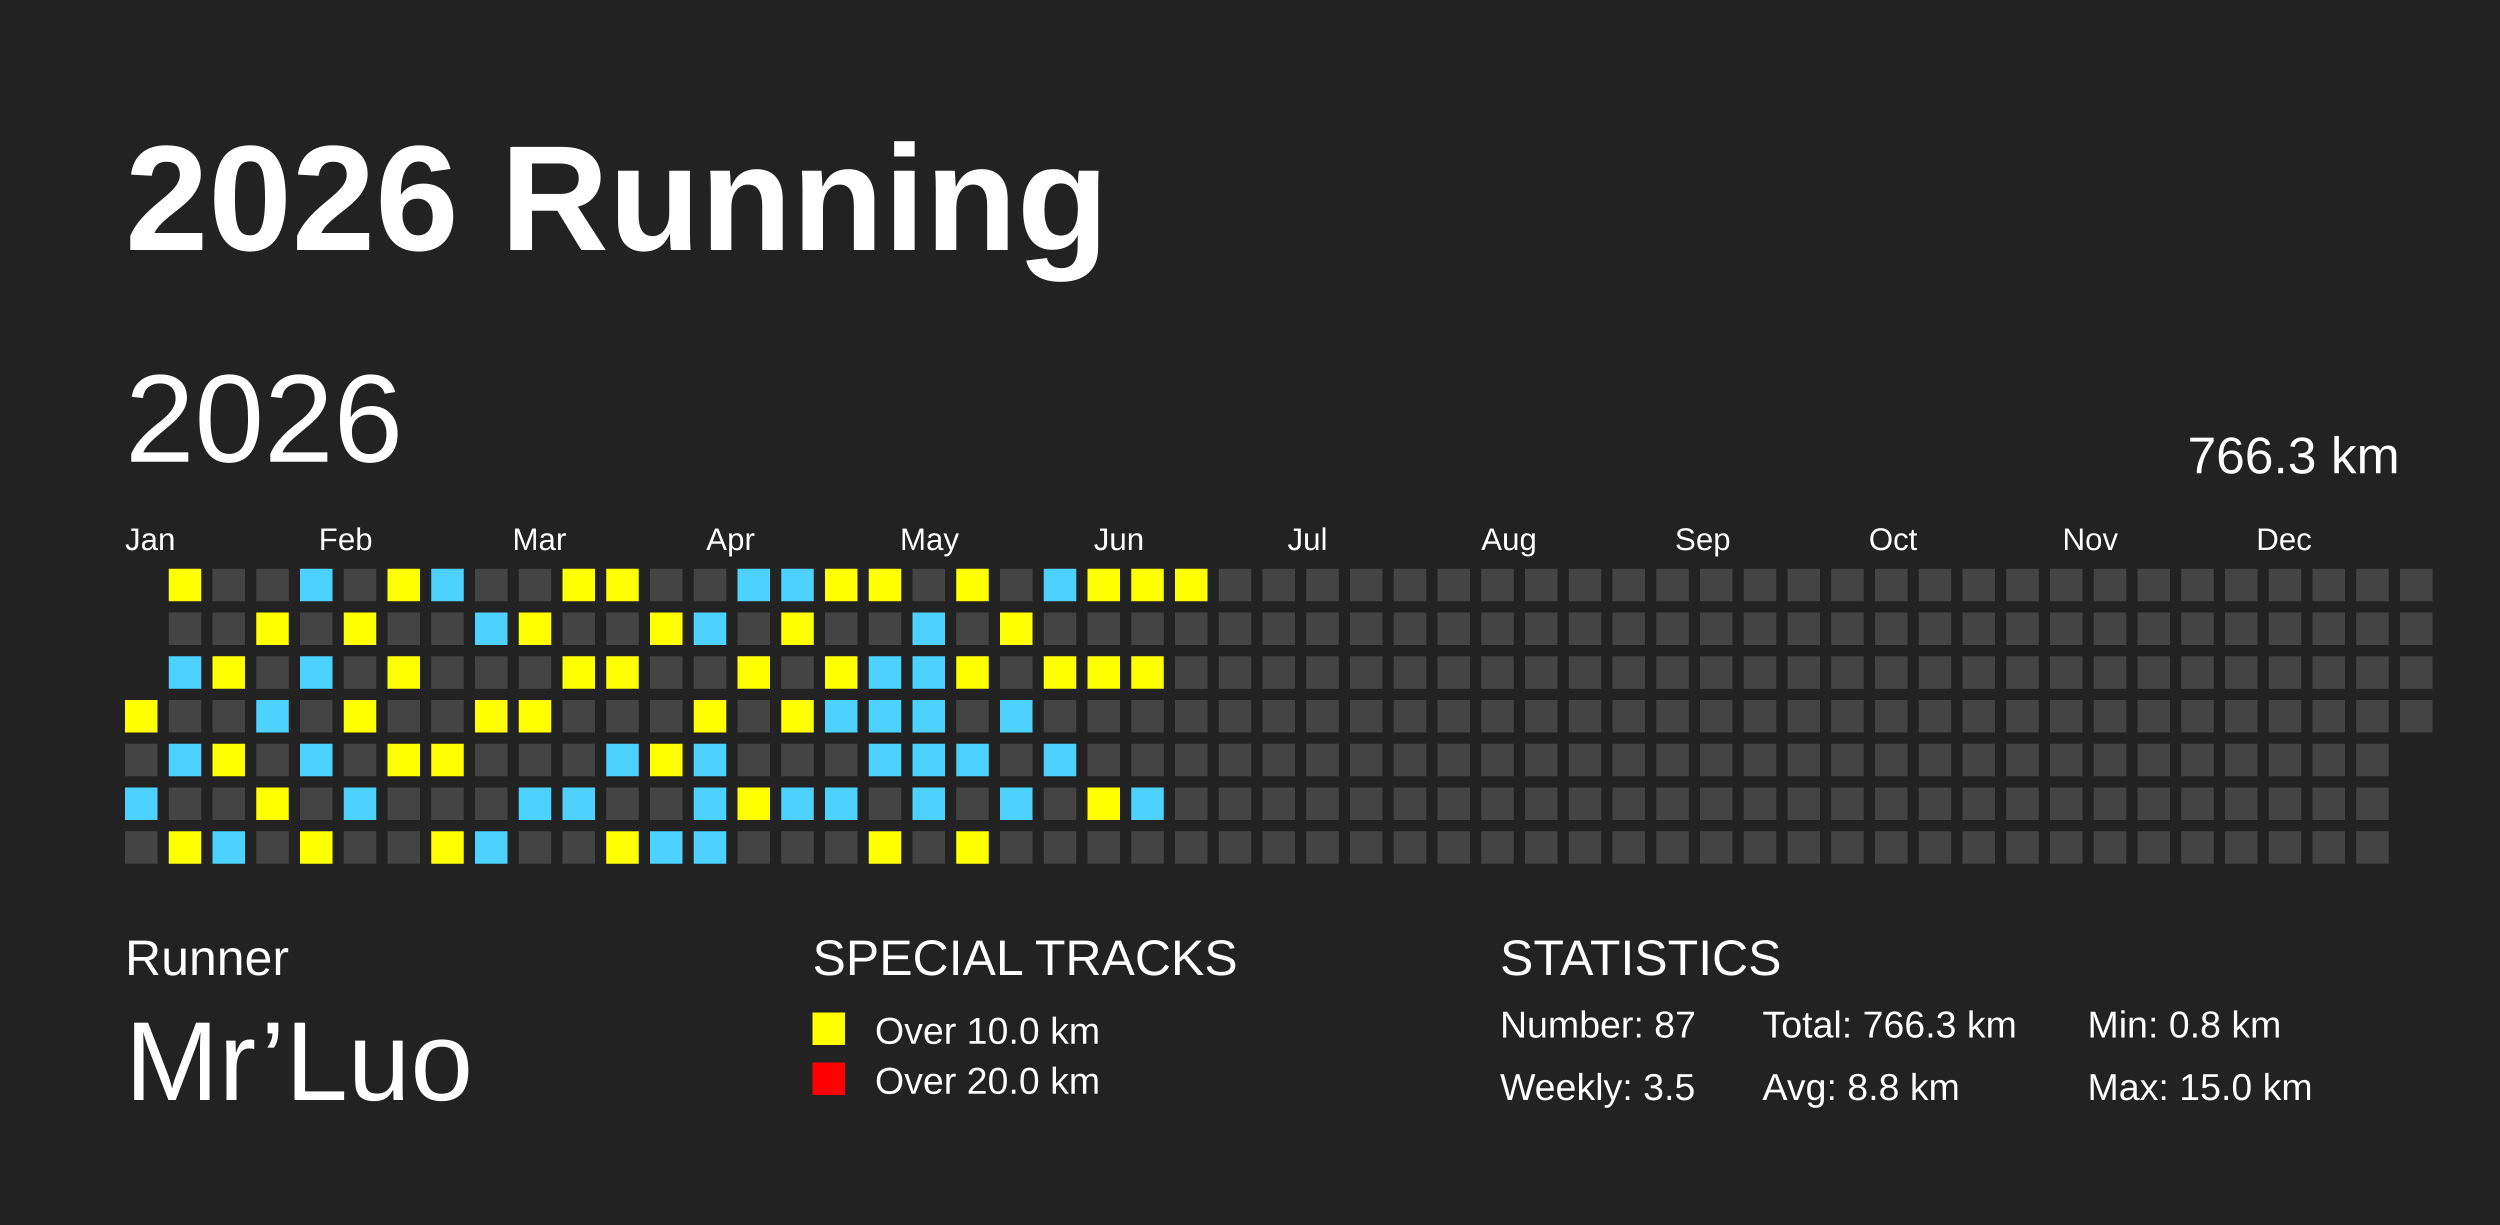
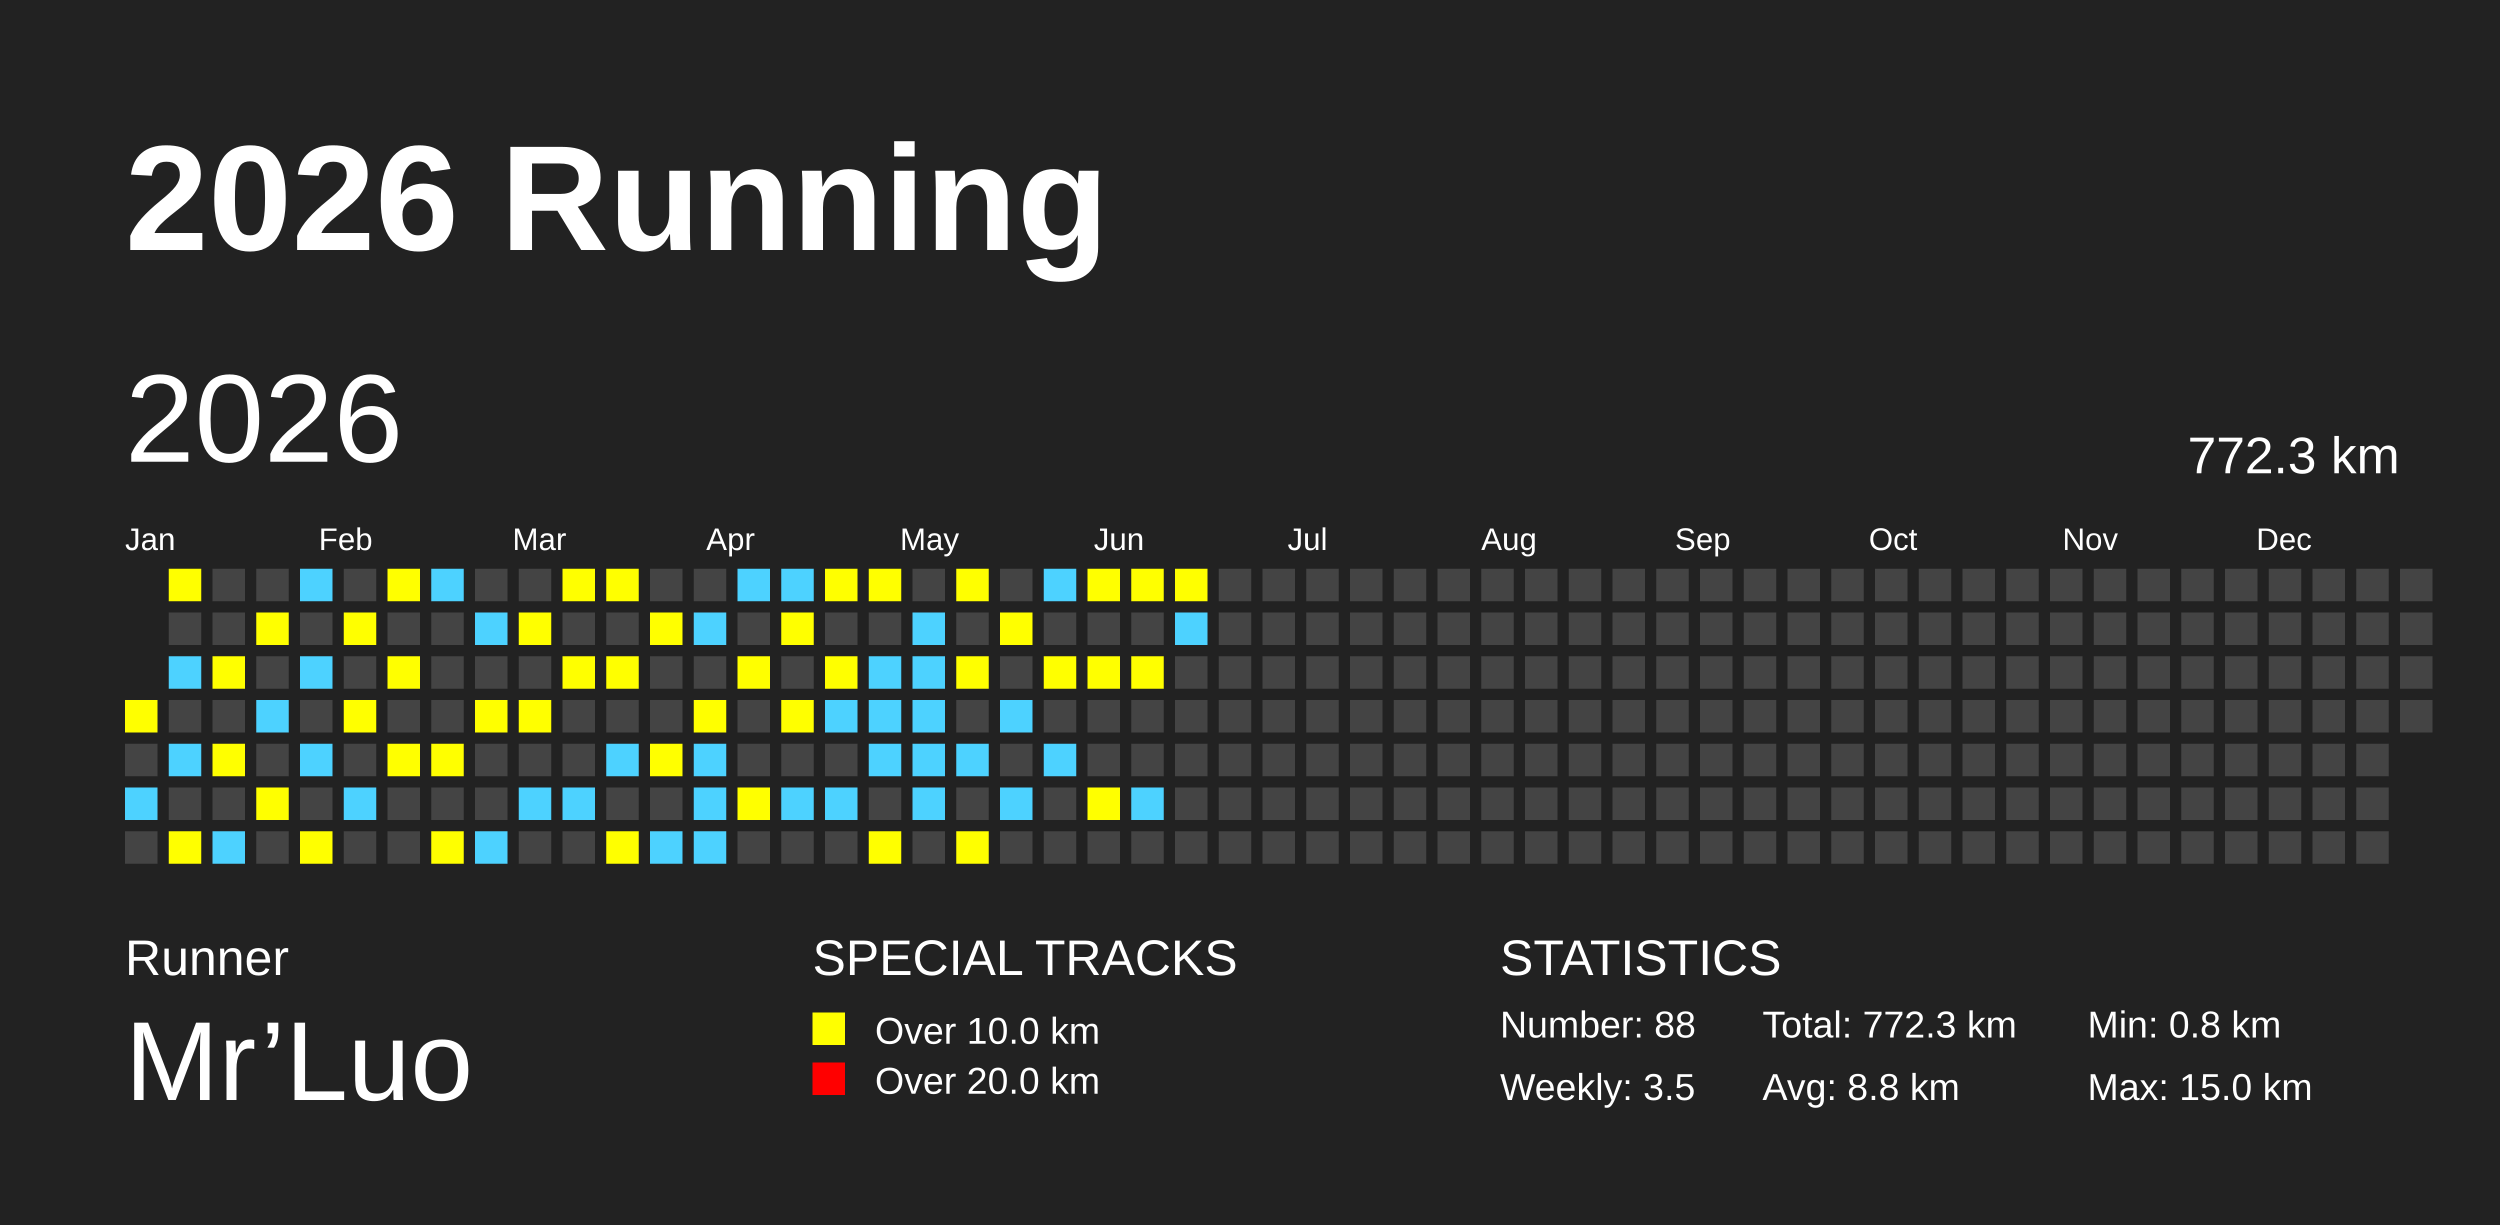
<svg xmlns="http://www.w3.org/2000/svg" baseProfile="full" height="98mm" version="1.1" viewBox="0,0,200,98" width="200mm">
  <defs />
  <rect fill="#222222" height="98" width="200" x="0" y="0" />
  <text fill="#FFFFFF" style="font-size:12px; font-family:Arial; font-weight:bold;" x="10" y="20">2026 Running</text>
  <text fill="#FFFFFF" style="font-size:4px; font-family:Arial" x="10" y="78">Runner</text>
  <text fill="#FFFFFF" style="font-size:9px; font-family:Arial" x="10" y="88">Mr’Luo</text>
  <text fill="#FFFFFF" style="font-size:4px; font-family:Arial" x="65" y="78">SPECIAL TRACKS</text>
  <rect fill="yellow" height="2.6" width="2.6" x="65" y="81" />
  <text fill="#FFFFFF" style="font-size:3px; font-family:Arial" x="70" y="83.5">Over 10.0 km</text>
  <rect fill="red" height="2.6" width="2.6" x="65" y="85" />
  <text fill="#FFFFFF" style="font-size:3px; font-family:Arial" x="70" y="87.5">Over 20.0 km</text>
  <text fill="#FFFFFF" style="font-size:4px; font-family:Arial" x="120" y="78">STATISTICS</text>
-   <text fill="#FFFFFF" style="font-size:3px; font-family:Arial" x="120" y="83">Number: 87</text>
+   <text fill="#FFFFFF" style="font-size:3px; font-family:Arial" x="120" y="83">Number: 88</text>
  <text fill="#FFFFFF" style="font-size:3px; font-family:Arial" x="120" y="88">Weekly: 3.5</text>
-   <text fill="#FFFFFF" style="font-size:3px; font-family:Arial" x="141" y="83">Total: 766.3 km</text>
+   <text fill="#FFFFFF" style="font-size:3px; font-family:Arial" x="141" y="83">Total: 772.3 km</text>
  <text fill="#FFFFFF" style="font-size:3px; font-family:Arial" x="141" y="88">Avg: 8.8 km</text>
  <text fill="#FFFFFF" style="font-size:3px; font-family:Arial" x="167" y="83">Min: 0.8 km</text>
  <text fill="#FFFFFF" style="font-size:3px; font-family:Arial" x="167" y="88">Max: 15.0 km</text>
  <text dominant-baseline="hanging" fill="#FFFFFF" style="font-size:10.0px; font-family:Arial;" x="10" y="30">2026</text>
-   <text dominant-baseline="hanging" fill="#FFFFFF" style="font-size:4.125px; font-family:Arial;" x="175" y="35">766.3 km</text>
+   <text dominant-baseline="hanging" fill="#FFFFFF" style="font-size:4.125px; font-family:Arial;" x="175" y="35">772.3 km</text>
  <text fill="#FFFFFF" style="font-size:2.5px; font-family:Arial" x="10.0" y="44">Jan</text>
  <text fill="#FFFFFF" style="font-size:2.5px; font-family:Arial" x="25.5" y="44">Feb</text>
  <text fill="#FFFFFF" style="font-size:2.5px; font-family:Arial" x="41.0" y="44">Mar</text>
  <text fill="#FFFFFF" style="font-size:2.5px; font-family:Arial" x="56.5" y="44">Apr</text>
  <text fill="#FFFFFF" style="font-size:2.5px; font-family:Arial" x="72.0" y="44">May</text>
  <text fill="#FFFFFF" style="font-size:2.5px; font-family:Arial" x="87.5" y="44">Jun</text>
  <text fill="#FFFFFF" style="font-size:2.5px; font-family:Arial" x="103.0" y="44">Jul</text>
  <text fill="#FFFFFF" style="font-size:2.5px; font-family:Arial" x="118.5" y="44">Aug</text>
  <text fill="#FFFFFF" style="font-size:2.5px; font-family:Arial" x="134.0" y="44">Sep</text>
  <text fill="#FFFFFF" style="font-size:2.5px; font-family:Arial" x="149.5" y="44">Oct</text>
  <text fill="#FFFFFF" style="font-size:2.5px; font-family:Arial" x="165.0" y="44">Nov</text>
  <text fill="#FFFFFF" style="font-size:2.5px; font-family:Arial" x="180.5" y="44">Dec</text>
  <rect fill="yellow" height="2.6" width="2.6" x="10.0" y="56.0" />
  <rect fill="#444444" height="2.6" width="2.6" x="10.0" y="59.5" />
  <rect fill="#4DD2FF" height="2.6" width="2.6" x="10.0" y="63.0" />
  <rect fill="#444444" height="2.6" width="2.6" x="10.0" y="66.5" />
  <rect fill="yellow" height="2.6" width="2.6" x="13.5" y="45.5" />
  <rect fill="#444444" height="2.6" width="2.6" x="13.5" y="49.0" />
  <rect fill="#4DD2FF" height="2.6" width="2.6" x="13.5" y="52.5" />
  <rect fill="#444444" height="2.6" width="2.6" x="13.5" y="56.0" />
  <rect fill="#4DD2FF" height="2.6" width="2.6" x="13.5" y="59.5" />
  <rect fill="#444444" height="2.6" width="2.6" x="13.5" y="63.0" />
  <rect fill="yellow" height="2.6" width="2.6" x="13.5" y="66.5" />
  <rect fill="#444444" height="2.6" width="2.6" x="17.0" y="45.5" />
  <rect fill="#444444" height="2.6" width="2.6" x="17.0" y="49.0" />
  <rect fill="yellow" height="2.6" width="2.6" x="17.0" y="52.5" />
  <rect fill="#444444" height="2.6" width="2.6" x="17.0" y="56.0" />
  <rect fill="yellow" height="2.6" width="2.6" x="17.0" y="59.5" />
  <rect fill="#444444" height="2.6" width="2.6" x="17.0" y="63.0" />
  <rect fill="#4DD2FF" height="2.6" width="2.6" x="17.0" y="66.5" />
  <rect fill="#444444" height="2.6" width="2.6" x="20.5" y="45.5" />
  <rect fill="yellow" height="2.6" width="2.6" x="20.5" y="49.0" />
  <rect fill="#444444" height="2.6" width="2.6" x="20.5" y="52.5" />
  <rect fill="#4DD2FF" height="2.6" width="2.6" x="20.5" y="56.0" />
  <rect fill="#444444" height="2.6" width="2.6" x="20.5" y="59.5" />
  <rect fill="yellow" height="2.6" width="2.6" x="20.5" y="63.0" />
  <rect fill="#444444" height="2.6" width="2.6" x="20.5" y="66.5" />
  <rect fill="#4DD2FF" height="2.6" width="2.6" x="24.0" y="45.5" />
  <rect fill="#444444" height="2.6" width="2.6" x="24.0" y="49.0" />
  <rect fill="#4DD2FF" height="2.6" width="2.6" x="24.0" y="52.5" />
  <rect fill="#444444" height="2.6" width="2.6" x="24.0" y="56.0" />
  <rect fill="#4DD2FF" height="2.6" width="2.6" x="24.0" y="59.5" />
  <rect fill="#444444" height="2.6" width="2.6" x="24.0" y="63.0" />
  <rect fill="yellow" height="2.6" width="2.6" x="24.0" y="66.5" />
  <rect fill="#444444" height="2.6" width="2.6" x="27.5" y="45.5" />
  <rect fill="yellow" height="2.6" width="2.6" x="27.5" y="49.0" />
  <rect fill="#444444" height="2.6" width="2.6" x="27.5" y="52.5" />
  <rect fill="yellow" height="2.6" width="2.6" x="27.5" y="56.0" />
  <rect fill="#444444" height="2.6" width="2.6" x="27.5" y="59.5" />
  <rect fill="#4DD2FF" height="2.6" width="2.6" x="27.5" y="63.0" />
  <rect fill="#444444" height="2.6" width="2.6" x="27.5" y="66.5" />
  <rect fill="yellow" height="2.6" width="2.6" x="31.0" y="45.5" />
  <rect fill="#444444" height="2.6" width="2.6" x="31.0" y="49.0" />
  <rect fill="yellow" height="2.6" width="2.6" x="31.0" y="52.5" />
  <rect fill="#444444" height="2.6" width="2.6" x="31.0" y="56.0" />
  <rect fill="yellow" height="2.6" width="2.6" x="31.0" y="59.5" />
  <rect fill="#444444" height="2.6" width="2.6" x="31.0" y="63.0" />
  <rect fill="#444444" height="2.6" width="2.6" x="31.0" y="66.5" />
  <rect fill="#4DD2FF" height="2.6" width="2.6" x="34.5" y="45.5" />
  <rect fill="#444444" height="2.6" width="2.6" x="34.5" y="49.0" />
  <rect fill="#444444" height="2.6" width="2.6" x="34.5" y="52.5" />
  <rect fill="#444444" height="2.6" width="2.6" x="34.5" y="56.0" />
  <rect fill="yellow" height="2.6" width="2.6" x="34.5" y="59.5" />
  <rect fill="#444444" height="2.6" width="2.6" x="34.5" y="63.0" />
  <rect fill="yellow" height="2.6" width="2.6" x="34.5" y="66.5" />
  <rect fill="#444444" height="2.6" width="2.6" x="38.0" y="45.5" />
  <rect fill="#4DD2FF" height="2.6" width="2.6" x="38.0" y="49.0" />
  <rect fill="#444444" height="2.6" width="2.6" x="38.0" y="52.5" />
  <rect fill="yellow" height="2.6" width="2.6" x="38.0" y="56.0" />
  <rect fill="#444444" height="2.6" width="2.6" x="38.0" y="59.5" />
  <rect fill="#444444" height="2.6" width="2.6" x="38.0" y="63.0" />
  <rect fill="#4DD2FF" height="2.6" width="2.6" x="38.0" y="66.5" />
  <rect fill="#444444" height="2.6" width="2.6" x="41.5" y="45.5" />
  <rect fill="yellow" height="2.6" width="2.6" x="41.5" y="49.0" />
  <rect fill="#444444" height="2.6" width="2.6" x="41.5" y="52.5" />
  <rect fill="yellow" height="2.6" width="2.6" x="41.5" y="56.0" />
  <rect fill="#444444" height="2.6" width="2.6" x="41.5" y="59.5" />
  <rect fill="#4DD2FF" height="2.6" width="2.6" x="41.5" y="63.0" />
  <rect fill="#444444" height="2.6" width="2.6" x="41.5" y="66.5" />
  <rect fill="yellow" height="2.6" width="2.6" x="45.0" y="45.5" />
  <rect fill="#444444" height="2.6" width="2.6" x="45.0" y="49.0" />
  <rect fill="yellow" height="2.6" width="2.6" x="45.0" y="52.5" />
  <rect fill="#444444" height="2.6" width="2.6" x="45.0" y="56.0" />
  <rect fill="#444444" height="2.6" width="2.6" x="45.0" y="59.5" />
  <rect fill="#4DD2FF" height="2.6" width="2.6" x="45.0" y="63.0" />
  <rect fill="#444444" height="2.6" width="2.6" x="45.0" y="66.5" />
  <rect fill="yellow" height="2.6" width="2.6" x="48.5" y="45.5" />
  <rect fill="#444444" height="2.6" width="2.6" x="48.5" y="49.0" />
  <rect fill="yellow" height="2.6" width="2.6" x="48.5" y="52.5" />
  <rect fill="#444444" height="2.6" width="2.6" x="48.5" y="56.0" />
  <rect fill="#4DD2FF" height="2.6" width="2.6" x="48.5" y="59.5" />
  <rect fill="#444444" height="2.6" width="2.6" x="48.5" y="63.0" />
  <rect fill="yellow" height="2.6" width="2.6" x="48.5" y="66.5" />
  <rect fill="#444444" height="2.6" width="2.6" x="52.0" y="45.5" />
  <rect fill="yellow" height="2.6" width="2.6" x="52.0" y="49.0" />
  <rect fill="#444444" height="2.6" width="2.6" x="52.0" y="52.5" />
  <rect fill="#444444" height="2.6" width="2.6" x="52.0" y="56.0" />
  <rect fill="yellow" height="2.6" width="2.6" x="52.0" y="59.5" />
  <rect fill="#444444" height="2.6" width="2.6" x="52.0" y="63.0" />
  <rect fill="#4DD2FF" height="2.6" width="2.6" x="52.0" y="66.5" />
  <rect fill="#444444" height="2.6" width="2.6" x="55.5" y="45.5" />
  <rect fill="#4DD2FF" height="2.6" width="2.6" x="55.5" y="49.0" />
  <rect fill="#444444" height="2.6" width="2.6" x="55.5" y="52.5" />
  <rect fill="yellow" height="2.6" width="2.6" x="55.5" y="56.0" />
  <rect fill="#4DD2FF" height="2.6" width="2.6" x="55.5" y="59.5" />
  <rect fill="#4DD2FF" height="2.6" width="2.6" x="55.5" y="63.0" />
  <rect fill="#4DD2FF" height="2.6" width="2.6" x="55.5" y="66.5" />
  <rect fill="#4DD2FF" height="2.6" width="2.6" x="59.0" y="45.5" />
  <rect fill="#444444" height="2.6" width="2.6" x="59.0" y="49.0" />
  <rect fill="yellow" height="2.6" width="2.6" x="59.0" y="52.5" />
  <rect fill="#444444" height="2.6" width="2.6" x="59.0" y="56.0" />
  <rect fill="#444444" height="2.6" width="2.6" x="59.0" y="59.5" />
  <rect fill="yellow" height="2.6" width="2.6" x="59.0" y="63.0" />
  <rect fill="#444444" height="2.6" width="2.6" x="59.0" y="66.5" />
  <rect fill="#4DD2FF" height="2.6" width="2.6" x="62.5" y="45.5" />
  <rect fill="yellow" height="2.6" width="2.6" x="62.5" y="49.0" />
  <rect fill="#444444" height="2.6" width="2.6" x="62.5" y="52.5" />
  <rect fill="yellow" height="2.6" width="2.6" x="62.5" y="56.0" />
  <rect fill="#444444" height="2.6" width="2.6" x="62.5" y="59.5" />
  <rect fill="#4DD2FF" height="2.6" width="2.6" x="62.5" y="63.0" />
  <rect fill="#444444" height="2.6" width="2.6" x="62.5" y="66.5" />
  <rect fill="yellow" height="2.6" width="2.6" x="66.0" y="45.5" />
  <rect fill="#444444" height="2.6" width="2.6" x="66.0" y="49.0" />
  <rect fill="yellow" height="2.6" width="2.6" x="66.0" y="52.5" />
  <rect fill="#4DD2FF" height="2.6" width="2.6" x="66.0" y="56.0" />
  <rect fill="#444444" height="2.6" width="2.6" x="66.0" y="59.5" />
  <rect fill="#4DD2FF" height="2.6" width="2.6" x="66.0" y="63.0" />
  <rect fill="#444444" height="2.6" width="2.6" x="66.0" y="66.5" />
  <rect fill="yellow" height="2.6" width="2.6" x="69.5" y="45.5" />
  <rect fill="#444444" height="2.6" width="2.6" x="69.5" y="49.0" />
  <rect fill="#4DD2FF" height="2.6" width="2.6" x="69.5" y="52.5" />
  <rect fill="#4DD2FF" height="2.6" width="2.6" x="69.5" y="56.0" />
  <rect fill="#4DD2FF" height="2.6" width="2.6" x="69.5" y="59.5" />
  <rect fill="#444444" height="2.6" width="2.6" x="69.5" y="63.0" />
  <rect fill="yellow" height="2.6" width="2.6" x="69.5" y="66.5" />
  <rect fill="#444444" height="2.6" width="2.6" x="73.0" y="45.5" />
  <rect fill="#4DD2FF" height="2.6" width="2.6" x="73.0" y="49.0" />
  <rect fill="#4DD2FF" height="2.6" width="2.6" x="73.0" y="52.5" />
  <rect fill="#4DD2FF" height="2.6" width="2.6" x="73.0" y="56.0" />
  <rect fill="#4DD2FF" height="2.6" width="2.6" x="73.0" y="59.5" />
  <rect fill="#4DD2FF" height="2.6" width="2.6" x="73.0" y="63.0" />
  <rect fill="#444444" height="2.6" width="2.6" x="73.0" y="66.5" />
  <rect fill="yellow" height="2.6" width="2.6" x="76.5" y="45.5" />
  <rect fill="#444444" height="2.6" width="2.6" x="76.5" y="49.0" />
  <rect fill="yellow" height="2.6" width="2.6" x="76.5" y="52.5" />
  <rect fill="#444444" height="2.6" width="2.6" x="76.5" y="56.0" />
  <rect fill="#4DD2FF" height="2.6" width="2.6" x="76.5" y="59.5" />
  <rect fill="#444444" height="2.6" width="2.6" x="76.5" y="63.0" />
  <rect fill="yellow" height="2.6" width="2.6" x="76.5" y="66.5" />
  <rect fill="#444444" height="2.6" width="2.6" x="80.0" y="45.5" />
  <rect fill="yellow" height="2.6" width="2.6" x="80.0" y="49.0" />
  <rect fill="#444444" height="2.6" width="2.6" x="80.0" y="52.5" />
  <rect fill="#4DD2FF" height="2.6" width="2.6" x="80.0" y="56.0" />
  <rect fill="#444444" height="2.6" width="2.6" x="80.0" y="59.5" />
  <rect fill="#4DD2FF" height="2.6" width="2.6" x="80.0" y="63.0" />
  <rect fill="#444444" height="2.6" width="2.6" x="80.0" y="66.5" />
  <rect fill="#4DD2FF" height="2.6" width="2.6" x="83.5" y="45.5" />
  <rect fill="#444444" height="2.6" width="2.6" x="83.5" y="49.0" />
  <rect fill="yellow" height="2.6" width="2.6" x="83.5" y="52.5" />
  <rect fill="#444444" height="2.6" width="2.6" x="83.5" y="56.0" />
  <rect fill="#4DD2FF" height="2.6" width="2.6" x="83.5" y="59.5" />
  <rect fill="#444444" height="2.6" width="2.6" x="83.5" y="63.0" />
  <rect fill="#444444" height="2.6" width="2.6" x="83.5" y="66.5" />
  <rect fill="yellow" height="2.6" width="2.6" x="87.0" y="45.5" />
  <rect fill="#444444" height="2.6" width="2.6" x="87.0" y="49.0" />
  <rect fill="yellow" height="2.6" width="2.6" x="87.0" y="52.5" />
  <rect fill="#444444" height="2.6" width="2.6" x="87.0" y="56.0" />
  <rect fill="#444444" height="2.6" width="2.6" x="87.0" y="59.5" />
  <rect fill="yellow" height="2.6" width="2.6" x="87.0" y="63.0" />
  <rect fill="#444444" height="2.6" width="2.6" x="87.0" y="66.5" />
  <rect fill="yellow" height="2.6" width="2.6" x="90.5" y="45.5" />
  <rect fill="#444444" height="2.6" width="2.6" x="90.5" y="49.0" />
  <rect fill="yellow" height="2.6" width="2.6" x="90.5" y="52.5" />
  <rect fill="#444444" height="2.6" width="2.6" x="90.5" y="56.0" />
  <rect fill="#444444" height="2.6" width="2.6" x="90.5" y="59.5" />
  <rect fill="#4DD2FF" height="2.6" width="2.6" x="90.5" y="63.0" />
  <rect fill="#444444" height="2.6" width="2.6" x="90.5" y="66.5" />
  <rect fill="yellow" height="2.6" width="2.6" x="94.0" y="45.5" />
-   <rect fill="#444444" height="2.6" width="2.6" x="94.0" y="49.0" />
+   <rect fill="#4DD2FF" height="2.6" width="2.6" x="94.0" y="49.0" />
  <rect fill="#444444" height="2.6" width="2.6" x="94.0" y="52.5" />
  <rect fill="#444444" height="2.6" width="2.6" x="94.0" y="56.0" />
  <rect fill="#444444" height="2.6" width="2.6" x="94.0" y="59.5" />
  <rect fill="#444444" height="2.6" width="2.6" x="94.0" y="63.0" />
  <rect fill="#444444" height="2.6" width="2.6" x="94.0" y="66.5" />
  <rect fill="#444444" height="2.6" width="2.6" x="97.5" y="45.5" />
  <rect fill="#444444" height="2.6" width="2.6" x="97.5" y="49.0" />
  <rect fill="#444444" height="2.6" width="2.6" x="97.5" y="52.5" />
  <rect fill="#444444" height="2.6" width="2.6" x="97.5" y="56.0" />
  <rect fill="#444444" height="2.6" width="2.6" x="97.5" y="59.5" />
  <rect fill="#444444" height="2.6" width="2.6" x="97.5" y="63.0" />
  <rect fill="#444444" height="2.6" width="2.6" x="97.5" y="66.5" />
  <rect fill="#444444" height="2.6" width="2.6" x="101.0" y="45.5" />
  <rect fill="#444444" height="2.6" width="2.6" x="101.0" y="49.0" />
  <rect fill="#444444" height="2.6" width="2.6" x="101.0" y="52.5" />
  <rect fill="#444444" height="2.6" width="2.6" x="101.0" y="56.0" />
  <rect fill="#444444" height="2.6" width="2.6" x="101.0" y="59.5" />
  <rect fill="#444444" height="2.6" width="2.6" x="101.0" y="63.0" />
  <rect fill="#444444" height="2.6" width="2.6" x="101.0" y="66.5" />
  <rect fill="#444444" height="2.6" width="2.6" x="104.5" y="45.5" />
  <rect fill="#444444" height="2.6" width="2.6" x="104.5" y="49.0" />
  <rect fill="#444444" height="2.6" width="2.6" x="104.5" y="52.5" />
  <rect fill="#444444" height="2.6" width="2.6" x="104.5" y="56.0" />
  <rect fill="#444444" height="2.6" width="2.6" x="104.5" y="59.5" />
  <rect fill="#444444" height="2.6" width="2.6" x="104.5" y="63.0" />
  <rect fill="#444444" height="2.6" width="2.6" x="104.5" y="66.5" />
  <rect fill="#444444" height="2.6" width="2.6" x="108.0" y="45.5" />
  <rect fill="#444444" height="2.6" width="2.6" x="108.0" y="49.0" />
  <rect fill="#444444" height="2.6" width="2.6" x="108.0" y="52.5" />
  <rect fill="#444444" height="2.6" width="2.6" x="108.0" y="56.0" />
  <rect fill="#444444" height="2.6" width="2.6" x="108.0" y="59.5" />
  <rect fill="#444444" height="2.6" width="2.6" x="108.0" y="63.0" />
  <rect fill="#444444" height="2.6" width="2.6" x="108.0" y="66.5" />
  <rect fill="#444444" height="2.6" width="2.6" x="111.5" y="45.5" />
  <rect fill="#444444" height="2.6" width="2.6" x="111.5" y="49.0" />
  <rect fill="#444444" height="2.6" width="2.6" x="111.5" y="52.5" />
  <rect fill="#444444" height="2.6" width="2.6" x="111.5" y="56.0" />
  <rect fill="#444444" height="2.6" width="2.6" x="111.5" y="59.5" />
  <rect fill="#444444" height="2.6" width="2.6" x="111.5" y="63.0" />
  <rect fill="#444444" height="2.6" width="2.6" x="111.5" y="66.5" />
  <rect fill="#444444" height="2.6" width="2.6" x="115.0" y="45.5" />
  <rect fill="#444444" height="2.6" width="2.6" x="115.0" y="49.0" />
  <rect fill="#444444" height="2.6" width="2.6" x="115.0" y="52.5" />
  <rect fill="#444444" height="2.6" width="2.6" x="115.0" y="56.0" />
  <rect fill="#444444" height="2.6" width="2.6" x="115.0" y="59.5" />
  <rect fill="#444444" height="2.6" width="2.6" x="115.0" y="63.0" />
  <rect fill="#444444" height="2.6" width="2.6" x="115.0" y="66.5" />
  <rect fill="#444444" height="2.6" width="2.6" x="118.5" y="45.5" />
  <rect fill="#444444" height="2.6" width="2.6" x="118.5" y="49.0" />
  <rect fill="#444444" height="2.6" width="2.6" x="118.5" y="52.5" />
  <rect fill="#444444" height="2.6" width="2.6" x="118.5" y="56.0" />
  <rect fill="#444444" height="2.6" width="2.6" x="118.5" y="59.5" />
  <rect fill="#444444" height="2.6" width="2.6" x="118.5" y="63.0" />
  <rect fill="#444444" height="2.6" width="2.6" x="118.5" y="66.5" />
  <rect fill="#444444" height="2.6" width="2.6" x="122.0" y="45.5" />
  <rect fill="#444444" height="2.6" width="2.6" x="122.0" y="49.0" />
  <rect fill="#444444" height="2.6" width="2.6" x="122.0" y="52.5" />
  <rect fill="#444444" height="2.6" width="2.6" x="122.0" y="56.0" />
  <rect fill="#444444" height="2.6" width="2.6" x="122.0" y="59.5" />
  <rect fill="#444444" height="2.6" width="2.6" x="122.0" y="63.0" />
  <rect fill="#444444" height="2.6" width="2.6" x="122.0" y="66.5" />
  <rect fill="#444444" height="2.6" width="2.6" x="125.5" y="45.5" />
  <rect fill="#444444" height="2.6" width="2.6" x="125.5" y="49.0" />
  <rect fill="#444444" height="2.6" width="2.6" x="125.5" y="52.5" />
  <rect fill="#444444" height="2.6" width="2.6" x="125.5" y="56.0" />
  <rect fill="#444444" height="2.6" width="2.6" x="125.5" y="59.5" />
  <rect fill="#444444" height="2.6" width="2.6" x="125.5" y="63.0" />
  <rect fill="#444444" height="2.6" width="2.6" x="125.5" y="66.5" />
  <rect fill="#444444" height="2.6" width="2.6" x="129.0" y="45.5" />
  <rect fill="#444444" height="2.6" width="2.6" x="129.0" y="49.0" />
  <rect fill="#444444" height="2.6" width="2.6" x="129.0" y="52.5" />
  <rect fill="#444444" height="2.6" width="2.6" x="129.0" y="56.0" />
  <rect fill="#444444" height="2.6" width="2.6" x="129.0" y="59.5" />
  <rect fill="#444444" height="2.6" width="2.6" x="129.0" y="63.0" />
  <rect fill="#444444" height="2.6" width="2.6" x="129.0" y="66.5" />
  <rect fill="#444444" height="2.6" width="2.6" x="132.5" y="45.5" />
  <rect fill="#444444" height="2.6" width="2.6" x="132.5" y="49.0" />
  <rect fill="#444444" height="2.6" width="2.6" x="132.5" y="52.5" />
  <rect fill="#444444" height="2.6" width="2.6" x="132.5" y="56.0" />
  <rect fill="#444444" height="2.6" width="2.6" x="132.5" y="59.5" />
  <rect fill="#444444" height="2.6" width="2.6" x="132.5" y="63.0" />
  <rect fill="#444444" height="2.6" width="2.6" x="132.5" y="66.5" />
  <rect fill="#444444" height="2.6" width="2.6" x="136.0" y="45.5" />
  <rect fill="#444444" height="2.6" width="2.6" x="136.0" y="49.0" />
  <rect fill="#444444" height="2.6" width="2.6" x="136.0" y="52.5" />
  <rect fill="#444444" height="2.6" width="2.6" x="136.0" y="56.0" />
  <rect fill="#444444" height="2.6" width="2.6" x="136.0" y="59.5" />
  <rect fill="#444444" height="2.6" width="2.6" x="136.0" y="63.0" />
  <rect fill="#444444" height="2.6" width="2.6" x="136.0" y="66.5" />
  <rect fill="#444444" height="2.6" width="2.6" x="139.5" y="45.5" />
  <rect fill="#444444" height="2.6" width="2.6" x="139.5" y="49.0" />
  <rect fill="#444444" height="2.6" width="2.6" x="139.5" y="52.5" />
  <rect fill="#444444" height="2.6" width="2.6" x="139.5" y="56.0" />
  <rect fill="#444444" height="2.6" width="2.6" x="139.5" y="59.5" />
  <rect fill="#444444" height="2.6" width="2.6" x="139.5" y="63.0" />
  <rect fill="#444444" height="2.6" width="2.6" x="139.5" y="66.5" />
  <rect fill="#444444" height="2.6" width="2.6" x="143.0" y="45.5" />
  <rect fill="#444444" height="2.6" width="2.6" x="143.0" y="49.0" />
  <rect fill="#444444" height="2.6" width="2.6" x="143.0" y="52.5" />
  <rect fill="#444444" height="2.6" width="2.6" x="143.0" y="56.0" />
  <rect fill="#444444" height="2.6" width="2.6" x="143.0" y="59.5" />
  <rect fill="#444444" height="2.6" width="2.6" x="143.0" y="63.0" />
  <rect fill="#444444" height="2.6" width="2.6" x="143.0" y="66.5" />
  <rect fill="#444444" height="2.6" width="2.6" x="146.5" y="45.5" />
  <rect fill="#444444" height="2.6" width="2.6" x="146.5" y="49.0" />
  <rect fill="#444444" height="2.6" width="2.6" x="146.5" y="52.5" />
  <rect fill="#444444" height="2.6" width="2.6" x="146.5" y="56.0" />
  <rect fill="#444444" height="2.6" width="2.6" x="146.5" y="59.5" />
  <rect fill="#444444" height="2.6" width="2.6" x="146.5" y="63.0" />
  <rect fill="#444444" height="2.6" width="2.6" x="146.5" y="66.5" />
  <rect fill="#444444" height="2.6" width="2.6" x="150.0" y="45.5" />
  <rect fill="#444444" height="2.6" width="2.6" x="150.0" y="49.0" />
  <rect fill="#444444" height="2.6" width="2.6" x="150.0" y="52.5" />
  <rect fill="#444444" height="2.6" width="2.6" x="150.0" y="56.0" />
  <rect fill="#444444" height="2.6" width="2.6" x="150.0" y="59.5" />
  <rect fill="#444444" height="2.6" width="2.6" x="150.0" y="63.0" />
  <rect fill="#444444" height="2.6" width="2.6" x="150.0" y="66.5" />
  <rect fill="#444444" height="2.6" width="2.6" x="153.5" y="45.5" />
  <rect fill="#444444" height="2.6" width="2.6" x="153.5" y="49.0" />
  <rect fill="#444444" height="2.6" width="2.6" x="153.5" y="52.5" />
  <rect fill="#444444" height="2.6" width="2.6" x="153.5" y="56.0" />
  <rect fill="#444444" height="2.6" width="2.6" x="153.5" y="59.5" />
  <rect fill="#444444" height="2.6" width="2.6" x="153.5" y="63.0" />
  <rect fill="#444444" height="2.6" width="2.6" x="153.5" y="66.5" />
  <rect fill="#444444" height="2.6" width="2.6" x="157.0" y="45.5" />
  <rect fill="#444444" height="2.6" width="2.6" x="157.0" y="49.0" />
  <rect fill="#444444" height="2.6" width="2.6" x="157.0" y="52.5" />
  <rect fill="#444444" height="2.6" width="2.6" x="157.0" y="56.0" />
  <rect fill="#444444" height="2.6" width="2.6" x="157.0" y="59.5" />
  <rect fill="#444444" height="2.6" width="2.6" x="157.0" y="63.0" />
  <rect fill="#444444" height="2.6" width="2.6" x="157.0" y="66.5" />
  <rect fill="#444444" height="2.6" width="2.6" x="160.5" y="45.5" />
  <rect fill="#444444" height="2.6" width="2.6" x="160.5" y="49.0" />
  <rect fill="#444444" height="2.6" width="2.6" x="160.5" y="52.5" />
  <rect fill="#444444" height="2.6" width="2.6" x="160.5" y="56.0" />
  <rect fill="#444444" height="2.6" width="2.6" x="160.5" y="59.5" />
  <rect fill="#444444" height="2.6" width="2.6" x="160.5" y="63.0" />
  <rect fill="#444444" height="2.6" width="2.6" x="160.5" y="66.5" />
  <rect fill="#444444" height="2.6" width="2.6" x="164.0" y="45.5" />
  <rect fill="#444444" height="2.6" width="2.6" x="164.0" y="49.0" />
  <rect fill="#444444" height="2.6" width="2.6" x="164.0" y="52.5" />
  <rect fill="#444444" height="2.6" width="2.6" x="164.0" y="56.0" />
  <rect fill="#444444" height="2.6" width="2.6" x="164.0" y="59.5" />
  <rect fill="#444444" height="2.6" width="2.6" x="164.0" y="63.0" />
  <rect fill="#444444" height="2.6" width="2.6" x="164.0" y="66.5" />
  <rect fill="#444444" height="2.6" width="2.6" x="167.5" y="45.5" />
  <rect fill="#444444" height="2.6" width="2.6" x="167.5" y="49.0" />
  <rect fill="#444444" height="2.6" width="2.6" x="167.5" y="52.5" />
  <rect fill="#444444" height="2.6" width="2.6" x="167.5" y="56.0" />
  <rect fill="#444444" height="2.6" width="2.6" x="167.5" y="59.5" />
  <rect fill="#444444" height="2.6" width="2.6" x="167.5" y="63.0" />
  <rect fill="#444444" height="2.6" width="2.6" x="167.5" y="66.5" />
  <rect fill="#444444" height="2.6" width="2.6" x="171.0" y="45.5" />
  <rect fill="#444444" height="2.6" width="2.6" x="171.0" y="49.0" />
  <rect fill="#444444" height="2.6" width="2.6" x="171.0" y="52.5" />
  <rect fill="#444444" height="2.6" width="2.6" x="171.0" y="56.0" />
  <rect fill="#444444" height="2.6" width="2.6" x="171.0" y="59.5" />
  <rect fill="#444444" height="2.6" width="2.6" x="171.0" y="63.0" />
  <rect fill="#444444" height="2.6" width="2.6" x="171.0" y="66.5" />
  <rect fill="#444444" height="2.6" width="2.6" x="174.5" y="45.5" />
  <rect fill="#444444" height="2.6" width="2.6" x="174.5" y="49.0" />
  <rect fill="#444444" height="2.6" width="2.6" x="174.5" y="52.5" />
  <rect fill="#444444" height="2.6" width="2.6" x="174.5" y="56.0" />
  <rect fill="#444444" height="2.6" width="2.6" x="174.5" y="59.5" />
  <rect fill="#444444" height="2.6" width="2.6" x="174.5" y="63.0" />
  <rect fill="#444444" height="2.6" width="2.6" x="174.5" y="66.5" />
  <rect fill="#444444" height="2.6" width="2.6" x="178.0" y="45.5" />
  <rect fill="#444444" height="2.6" width="2.6" x="178.0" y="49.0" />
  <rect fill="#444444" height="2.6" width="2.6" x="178.0" y="52.5" />
  <rect fill="#444444" height="2.6" width="2.6" x="178.0" y="56.0" />
  <rect fill="#444444" height="2.6" width="2.6" x="178.0" y="59.5" />
  <rect fill="#444444" height="2.6" width="2.6" x="178.0" y="63.0" />
  <rect fill="#444444" height="2.6" width="2.6" x="178.0" y="66.5" />
  <rect fill="#444444" height="2.6" width="2.6" x="181.5" y="45.5" />
  <rect fill="#444444" height="2.6" width="2.6" x="181.5" y="49.0" />
  <rect fill="#444444" height="2.6" width="2.6" x="181.5" y="52.5" />
  <rect fill="#444444" height="2.6" width="2.6" x="181.5" y="56.0" />
  <rect fill="#444444" height="2.6" width="2.6" x="181.5" y="59.5" />
  <rect fill="#444444" height="2.6" width="2.6" x="181.5" y="63.0" />
  <rect fill="#444444" height="2.6" width="2.6" x="181.5" y="66.5" />
  <rect fill="#444444" height="2.6" width="2.6" x="185.0" y="45.5" />
  <rect fill="#444444" height="2.6" width="2.6" x="185.0" y="49.0" />
  <rect fill="#444444" height="2.6" width="2.6" x="185.0" y="52.5" />
  <rect fill="#444444" height="2.6" width="2.6" x="185.0" y="56.0" />
  <rect fill="#444444" height="2.6" width="2.6" x="185.0" y="59.5" />
  <rect fill="#444444" height="2.6" width="2.6" x="185.0" y="63.0" />
  <rect fill="#444444" height="2.6" width="2.6" x="185.0" y="66.5" />
  <rect fill="#444444" height="2.6" width="2.6" x="188.5" y="45.5" />
  <rect fill="#444444" height="2.6" width="2.6" x="188.5" y="49.0" />
  <rect fill="#444444" height="2.6" width="2.6" x="188.5" y="52.5" />
  <rect fill="#444444" height="2.6" width="2.6" x="188.5" y="56.0" />
  <rect fill="#444444" height="2.6" width="2.6" x="188.5" y="59.5" />
  <rect fill="#444444" height="2.6" width="2.6" x="188.5" y="63.0" />
  <rect fill="#444444" height="2.6" width="2.6" x="188.5" y="66.5" />
  <rect fill="#444444" height="2.6" width="2.6" x="192.0" y="45.5" />
  <rect fill="#444444" height="2.6" width="2.6" x="192.0" y="49.0" />
  <rect fill="#444444" height="2.6" width="2.6" x="192.0" y="52.5" />
  <rect fill="#444444" height="2.6" width="2.6" x="192.0" y="56.0" />
</svg>
